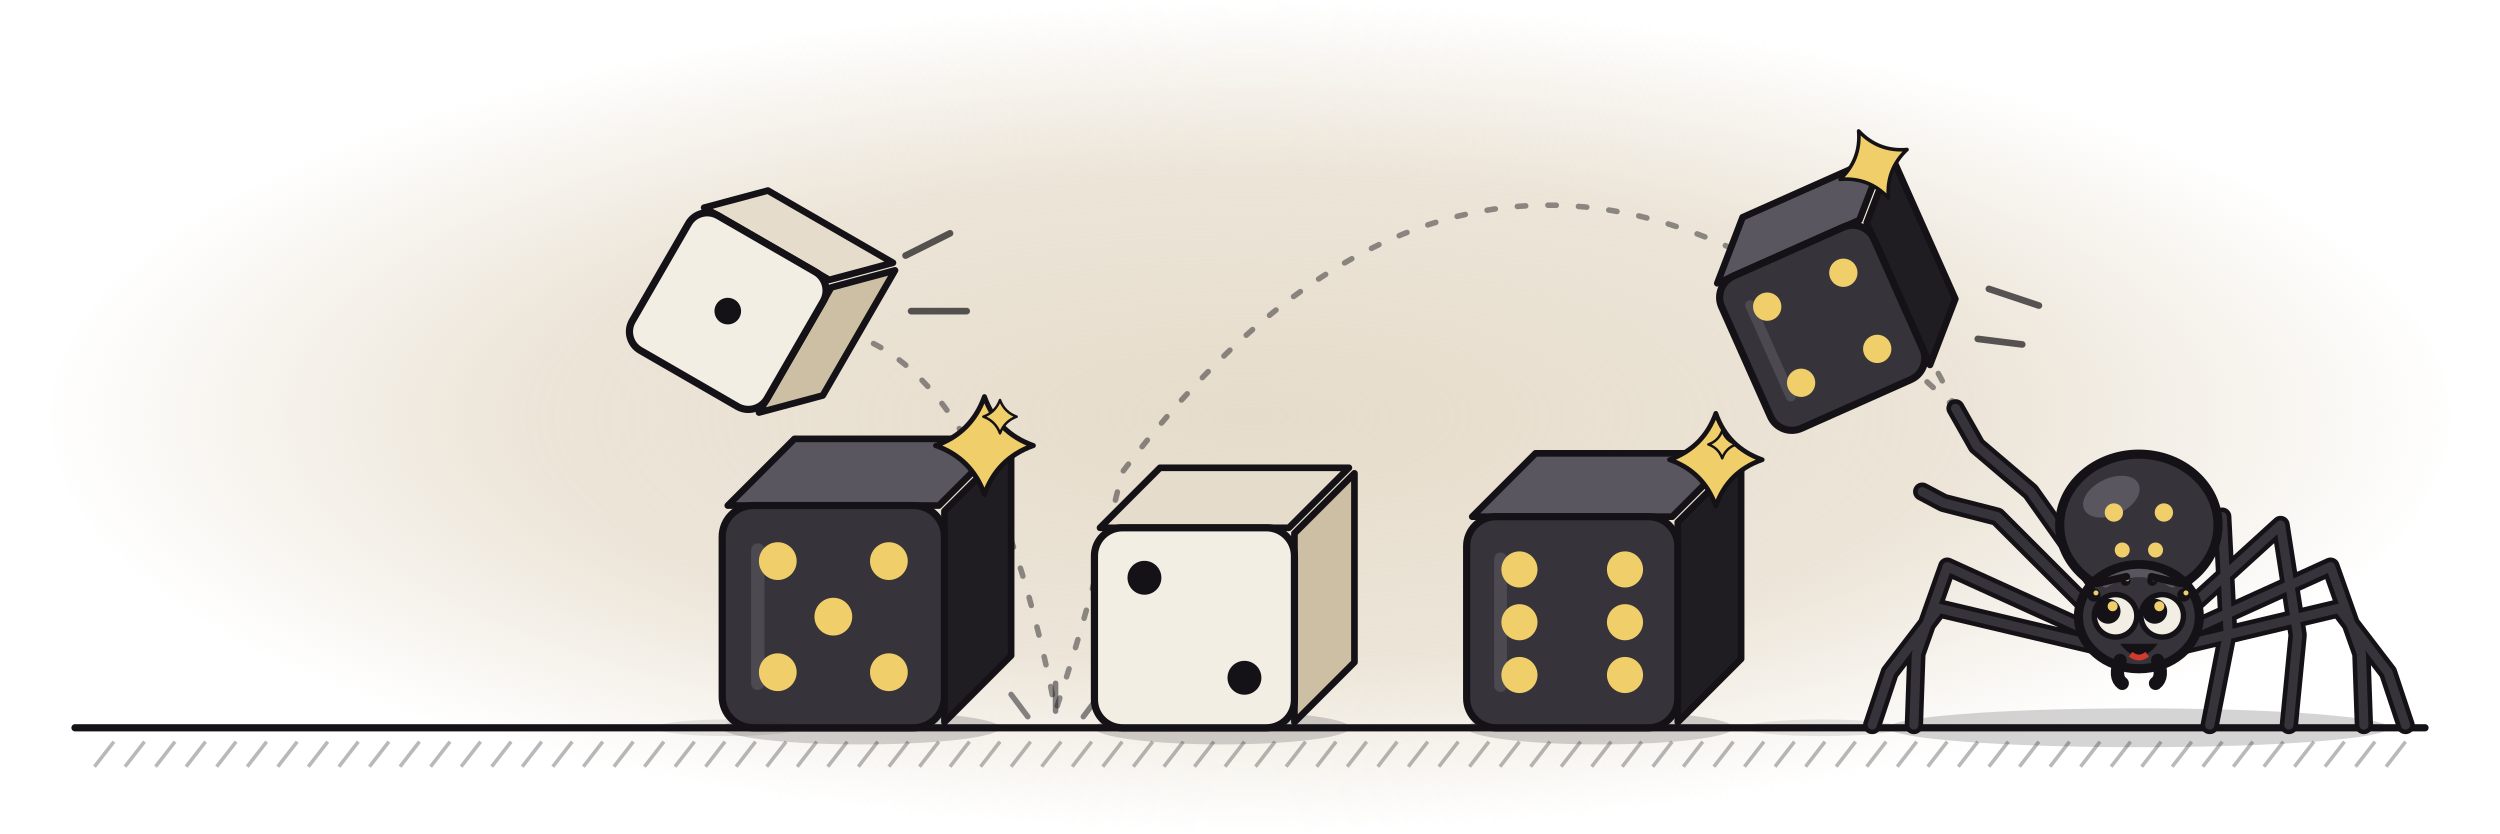
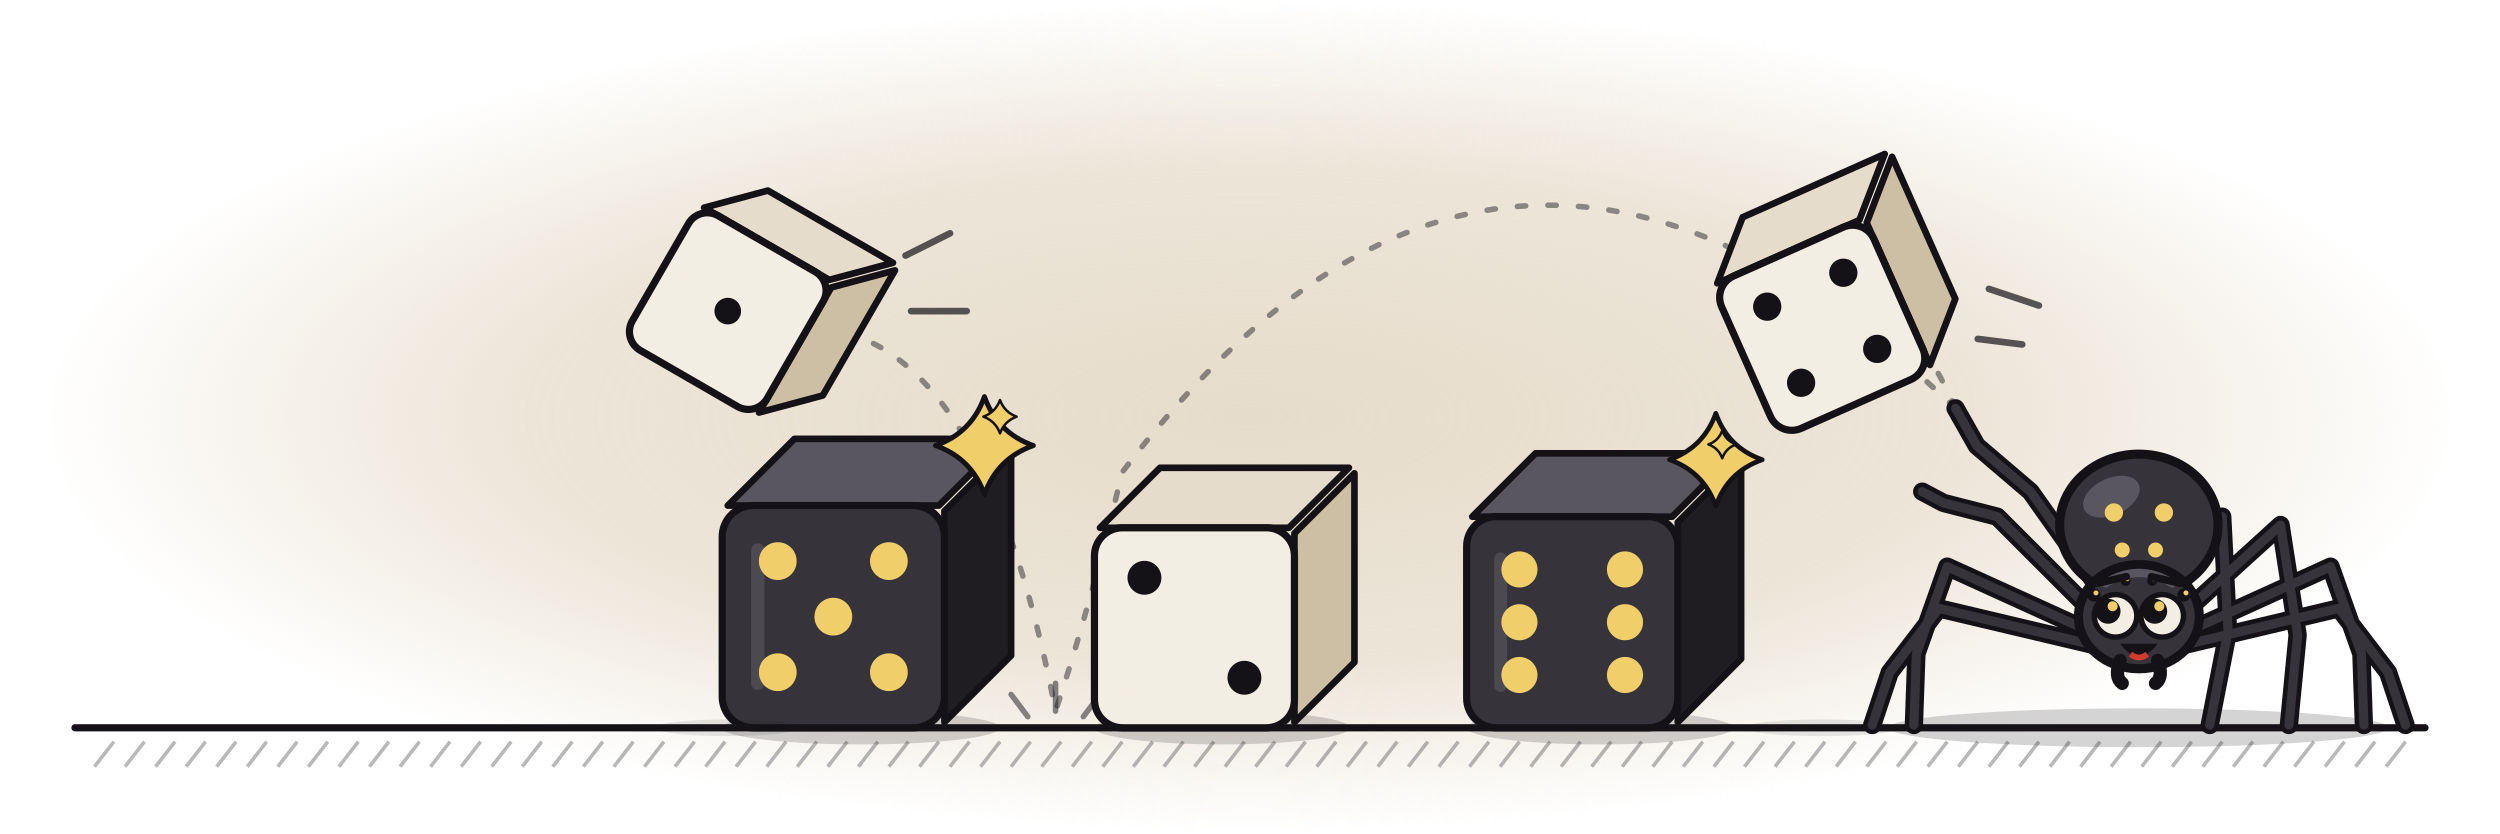
- <svg xmlns="http://www.w3.org/2000/svg" viewBox="0 0 900 300" role="img" aria-label="Six-sided dice tumbling, the fours, fives and sixes glinting">
+ <svg xmlns="http://www.w3.org/2000/svg" viewBox="0 0 900 300" role="img" aria-label="Six-sided dice tumbling, the fives and sixes glinting">
  <defs>
    <radialGradient id="cd-glow" cx="50%" cy="50%" r="50%">
      <stop offset="0" stop-color="#e6dccb" />
      <stop offset=".6" stop-color="#e6dccb" stop-opacity=".75" />
      <stop offset="1" stop-color="#e6dccb" stop-opacity="0" />
    </radialGradient>
  </defs>
  <ellipse cx="450" cy="150" rx="432" ry="150" fill="url(#cd-glow)" />
  <path d="M27 262H873" stroke="#141216" stroke-width="2.6" stroke-linecap="round" />
  <path d="M41 267l-7 9M52 267l-7 9M63 267l-7 9M74 267l-7 9M85 267l-7 9M96 267l-7 9M107 267l-7 9M118 267l-7 9M129 267l-7 9M140 267l-7 9M151 267l-7 9M162 267l-7 9M173 267l-7 9M184 267l-7 9M195 267l-7 9M206 267l-7 9M217 267l-7 9M228 267l-7 9M239 267l-7 9M250 267l-7 9M261 267l-7 9M272 267l-7 9M283 267l-7 9M294 267l-7 9M305 267l-7 9M316 267l-7 9M327 267l-7 9M338 267l-7 9M349 267l-7 9M360 267l-7 9M371 267l-7 9M382 267l-7 9M393 267l-7 9M404 267l-7 9M415 267l-7 9M426 267l-7 9M437 267l-7 9M448 267l-7 9M459 267l-7 9M470 267l-7 9M481 267l-7 9M492 267l-7 9M503 267l-7 9M514 267l-7 9M525 267l-7 9M536 267l-7 9M547 267l-7 9M558 267l-7 9M569 267l-7 9M580 267l-7 9M591 267l-7 9M602 267l-7 9M613 267l-7 9M624 267l-7 9M635 267l-7 9M646 267l-7 9M657 267l-7 9M668 267l-7 9M679 267l-7 9M690 267l-7 9M701 267l-7 9M712 267l-7 9M723 267l-7 9M734 267l-7 9M745 267l-7 9M756 267l-7 9M767 267l-7 9M778 267l-7 9M789 267l-7 9M800 267l-7 9M811 267l-7 9M822 267l-7 9M833 267l-7 9M844 267l-7 9M855 267l-7 9M866 267l-7 9" stroke="#141216" stroke-width="1.3" opacity=".3" />
  <path d="M704 147Q682 98 660 112" stroke="#141216" stroke-width="2" fill="none" stroke-linecap="round" stroke-linejoin="round" stroke-dasharray="3 8" opacity=".45" />
  <path d="M704 147Q540 -10 404 170Q392 220 380 256Q352 110 282 118" stroke="#141216" stroke-width="2" fill="none" stroke-linecap="round" stroke-linejoin="round" stroke-dasharray="3 8" opacity=".45" />
  <path d="M370 258l-6 -8M380 256v-10M390 258l6 -8" stroke="#141216" stroke-width="2" fill="none" stroke-linecap="round" stroke-linejoin="round" opacity=".5" />
  <ellipse cx="310" cy="262" rx="50" ry="6" fill="#141216" opacity="0.18" />
  <ellipse cx="440" cy="262" rx="46" ry="6" fill="#141216" opacity="0.18" />
  <ellipse cx="576" cy="262" rx="48" ry="6" fill="#141216" opacity="0.18" />
  <g transform="translate(300 222) rotate(0)">
    <path d="M-38 -40L-14 -64H62L38 -40z" fill="#5a5660" stroke="#141216" stroke-width="2.4" stroke-linejoin="round" />
    <path d="M40 -38L64 -62V14L40 38z" fill="#1f1d22" stroke="#141216" stroke-width="2.4" stroke-linejoin="round" />
    <rect x="-40" y="-40" width="80" height="80" rx="11.2" fill="#36343a" stroke="#141216" stroke-width="2.6" />
    <path d="M-27.2 24V-24" stroke="#5a5660" stroke-width="4.8" stroke-linecap="round" opacity=".6" />
    <circle cx="-20" cy="-20" r="6.8" fill="#f0cf6b" />
    <circle cx="20" cy="-20" r="6.8" fill="#f0cf6b" />
    <circle cx="0" cy="0" r="6.8" fill="#f0cf6b" />
    <circle cx="-20" cy="20" r="6.8" fill="#f0cf6b" />
    <circle cx="20" cy="20" r="6.8" fill="#f0cf6b" />
    <path d="M54.4 -79.2Q59 -66.2 72 -61.6Q59 -57 54.4 -44Q49.8 -57 36.8 -61.6Q49.8 -66.2 54.4 -79.2z" fill="#f0cf6b" stroke="#141216" stroke-width="1.8" stroke-linejoin="round" />
  </g>
  <g transform="translate(430 226) rotate(0)">
    <path d="M-34 -36L-12.4 -57.6H55.6L34 -36z" fill="#e6dccb" stroke="#141216" stroke-width="2.4" stroke-linejoin="round" />
    <path d="M36 -34L57.6 -55.6V12.4L36 34z" fill="#cdbfa4" stroke="#141216" stroke-width="2.4" stroke-linejoin="round" />
    <rect x="-36" y="-36" width="72" height="72" rx="10.1" fill="#f3eee4" stroke="#141216" stroke-width="2.6" />
    <path d="M-24.5 21.6V-21.6" stroke="#f3eee4" stroke-width="4.3" stroke-linecap="round" opacity=".6" />
    <circle cx="-18" cy="-18" r="6.1" fill="#141216" />
    <circle cx="18" cy="18" r="6.1" fill="#141216" />
  </g>
  <g transform="translate(566 224) rotate(0)">
    <path d="M-36 -38L-13.2 -60.8H58.8L36 -38z" fill="#5a5660" stroke="#141216" stroke-width="2.4" stroke-linejoin="round" />
    <path d="M38 -36L60.8 -58.8V13.2L38 36z" fill="#1f1d22" stroke="#141216" stroke-width="2.4" stroke-linejoin="round" />
    <rect x="-38" y="-38" width="76" height="76" rx="10.6" fill="#36343a" stroke="#141216" stroke-width="2.6" />
    <path d="M-25.8 22.8V-22.8" stroke="#5a5660" stroke-width="4.6" stroke-linecap="round" opacity=".6" />
    <circle cx="-19" cy="-19" r="6.5" fill="#f0cf6b" />
    <circle cx="19" cy="-19" r="6.5" fill="#f0cf6b" />
    <circle cx="-19" cy="0" r="6.5" fill="#f0cf6b" />
    <circle cx="19" cy="0" r="6.5" fill="#f0cf6b" />
    <circle cx="-19" cy="19" r="6.5" fill="#f0cf6b" />
    <circle cx="19" cy="19" r="6.5" fill="#f0cf6b" />
    <path d="M51.7 -75.2Q56 -62.9 68.4 -58.5Q56 -54.2 51.7 -41.8Q47.3 -54.2 35 -58.5Q47.3 -62.9 51.7 -75.2z" fill="#f0cf6b" stroke="#141216" stroke-width="1.7" stroke-linejoin="round" />
  </g>
  <ellipse cx="262" cy="262" rx="26" ry="3" fill="#141216" opacity="0.1" />
  <ellipse cx="656" cy="262" rx="28" ry="3" fill="#141216" opacity="0.1" />
  <g transform="translate(262 112) rotate(30)">
    <path d="M-26 -28L-9.2 -44.8H42.8L26 -28z" fill="#e6dccb" stroke="#141216" stroke-width="2.4" stroke-linejoin="round" />
    <path d="M28 -26L44.8 -42.8V9.2L28 26z" fill="#cdbfa4" stroke="#141216" stroke-width="2.4" stroke-linejoin="round" />
    <rect x="-28" y="-28" width="56" height="56" rx="7.8" fill="#f3eee4" stroke="#141216" stroke-width="2.6" />
    <path d="M-19 16.8V-16.8" stroke="#f3eee4" stroke-width="3.4" stroke-linecap="round" opacity=".6" />
    <circle cx="0" cy="0" r="4.8" fill="#141216" />
  </g>
  <g transform="translate(656 118) rotate(-24)">
-     <path d="M-28 -30L-10 -48H46L28 -30z" fill="#5a5660" stroke="#141216" stroke-width="2.4" stroke-linejoin="round" />
-     <path d="M30 -28L48 -46V10L30 28z" fill="#1f1d22" stroke="#141216" stroke-width="2.4" stroke-linejoin="round" />
-     <rect x="-30" y="-30" width="60" height="60" rx="8.4" fill="#36343a" stroke="#141216" stroke-width="2.6" />
-     <path d="M-20.4 18V-18" stroke="#5a5660" stroke-width="3.6" stroke-linecap="round" opacity=".6" />
-     <circle cx="-15" cy="-15" r="5.1" fill="#f0cf6b" />
-     <circle cx="15" cy="-15" r="5.1" fill="#f0cf6b" />
-     <circle cx="-15" cy="15" r="5.1" fill="#f0cf6b" />
-     <circle cx="15" cy="15" r="5.1" fill="#f0cf6b" />
-     <path d="M40.8 -59.4Q44.2 -49.6 54 -46.2Q44.2 -42.8 40.8 -33Q37.4 -42.8 27.6 -46.2Q37.4 -49.6 40.8 -59.4z" fill="#f0cf6b" stroke="#141216" stroke-width="1.3" stroke-linejoin="round" />
+     <path d="M-28 -30L-10 -48H46L28 -30z" fill="#e6dccb" stroke="#141216" stroke-width="2.4" stroke-linejoin="round" />
+     <path d="M30 -28L48 -46V10L30 28z" fill="#cdbfa4" stroke="#141216" stroke-width="2.4" stroke-linejoin="round" />
+     <rect x="-30" y="-30" width="60" height="60" rx="8.4" fill="#f3eee4" stroke="#141216" stroke-width="2.6" />
+     <path d="M-20.4 18V-18" stroke="#f3eee4" stroke-width="3.6" stroke-linecap="round" opacity=".6" />
+     <circle cx="-15" cy="-15" r="5.1" fill="#141216" />
+     <circle cx="15" cy="-15" r="5.1" fill="#141216" />
+     <circle cx="-15" cy="15" r="5.1" fill="#141216" />
+     <circle cx="15" cy="15" r="5.1" fill="#141216" />
  </g>
  <path d="M326 92l16 -8M328 112l20 0M716 104l18 6M712 122l16 2" stroke="#141216" stroke-width="2.4" fill="none" stroke-linecap="round" stroke-linejoin="round" opacity=".7" />
  <ellipse cx="770" cy="262" rx="90" ry="7" fill="#141216" opacity="0.18" />
  <g transform="translate(770 222) scale(1.5 1.5)">
    <path d="M9 -6L20 -24L21.4 3.5L17 26M12 -2L34 -22L38.1 4.4L36 26M13 3L46 -12L53.4 8.9L54 26M10 7L48 -2L59.8 13.4L64 26M-9 -6L-26 -30L-38.9 -41L-44 -50M-12 -2L-34 -24L-46.9 -27.3L-52 -30M-13 3L-46 -12L-53.4 8.9L-54 26M-10 7L-48 -2L-59.8 13.4L-64 26" stroke="#141216" stroke-width="4.4" fill="none" stroke-linecap="round" stroke-linejoin="round" />
    <path d="M9 -6L20 -24L21.4 3.5L17 26M12 -2L34 -22L38.1 4.4L36 26M13 3L46 -12L53.4 8.9L54 26M10 7L48 -2L59.8 13.4L64 26M-9 -6L-26 -30L-38.9 -41L-44 -50M-12 -2L-34 -24L-46.9 -27.3L-52 -30M-13 3L-46 -12L-53.4 8.9L-54 26M-10 7L-48 -2L-59.8 13.4L-64 26" stroke="#36343a" stroke-width="2.2" fill="none" stroke-linecap="round" stroke-linejoin="round" />
    <ellipse cx="0" cy="-22" rx="19" ry="17" fill="#36343a" stroke="#141216" stroke-width="2.2" />
    <ellipse cx="-6.6" cy="-28.8" rx="7.2" ry="4.4" fill="#5a5660" transform="rotate(-25 -6.6 -28.8)" />
    <g fill="#f0cf6b">
      <circle cx="-6" cy="-25" r="2.2" />
      <circle cx="6" cy="-25" r="2.2" />
      <circle cx="-4" cy="-16" r="1.8" />
      <circle cx="4" cy="-16" r="1.8" />
    </g>
    <ellipse cx="0" cy="0" rx="14.5" ry="12.5" fill="#36343a" stroke="#141216" stroke-width="2.2" />
    <path d="M-8 -8q8 -5 16 0" stroke="#5a5660" stroke-width="2" fill="none" stroke-linecap="round" />
    <path d="M-4.5 10.5q-1.5 4 0.5 5.5M4.5 10.5q1.5 4 -0.5 5.5" stroke="#141216" stroke-width="3.2" fill="none" stroke-linecap="round" />
    <circle cx="-10.8" cy="-5.2" r="1.6" fill="#141216" />
    <circle cx="-10.3" cy="-5.7" r="0.6" fill="#f0cf6b" />
    <circle cx="10.8" cy="-5.2" r="1.6" fill="#141216" />
    <circle cx="11.3" cy="-5.7" r="0.6" fill="#f0cf6b" />
    <circle cx="-3.2" cy="-8.6" r="1.2" fill="#141216" />
    <circle cx="-2.8" cy="-9" r="0.5" fill="#f0cf6b" />
    <circle cx="3.2" cy="-8.6" r="1.2" fill="#141216" />
    <circle cx="3.6" cy="-9" r="0.5" fill="#f0cf6b" />
    <circle cx="-5.6" cy="-0.2" r="5.1" fill="#f3eee4" stroke="#141216" stroke-width="1.3" />
    <circle cx="-7.4" cy="-1.3" r="3" fill="#141216" />
    <circle cx="-6.3" cy="-2.5" r="1.2" fill="#f0cf6b" />
    <circle cx="5.6" cy="-0.2" r="5.1" fill="#f3eee4" stroke="#141216" stroke-width="1.3" />
    <circle cx="3.8" cy="-1.3" r="3" fill="#141216" />
    <circle cx="4.9" cy="-2.5" r="1.2" fill="#f0cf6b" />
    <path d="M-10 -8l7 -1.6M10 -8l-7 -1.6" stroke="#141216" stroke-width="1.8" stroke-linecap="round" />
    <path d="M-4.5 6.5q4.5 6 9 0z" fill="#141216" />
    <path d="M-2 9q2 1.6 4 0" stroke="#d13a2f" stroke-width="1.4" fill="none" />
  </g>
  <path d="M360 144Q361.6 148.4 366 150Q361.6 151.6 360 156Q358.4 151.6 354 150Q358.4 148.4 360 144z" fill="#f0cf6b" stroke="#141216" stroke-width="0.9" stroke-linejoin="round" />
  <path d="M620 155Q621.3 158.7 625 160Q621.3 161.3 620 165Q618.7 161.3 615 160Q618.7 158.7 620 155z" fill="#f0cf6b" stroke="#141216" stroke-width="0.9" stroke-linejoin="round" />
</svg>
